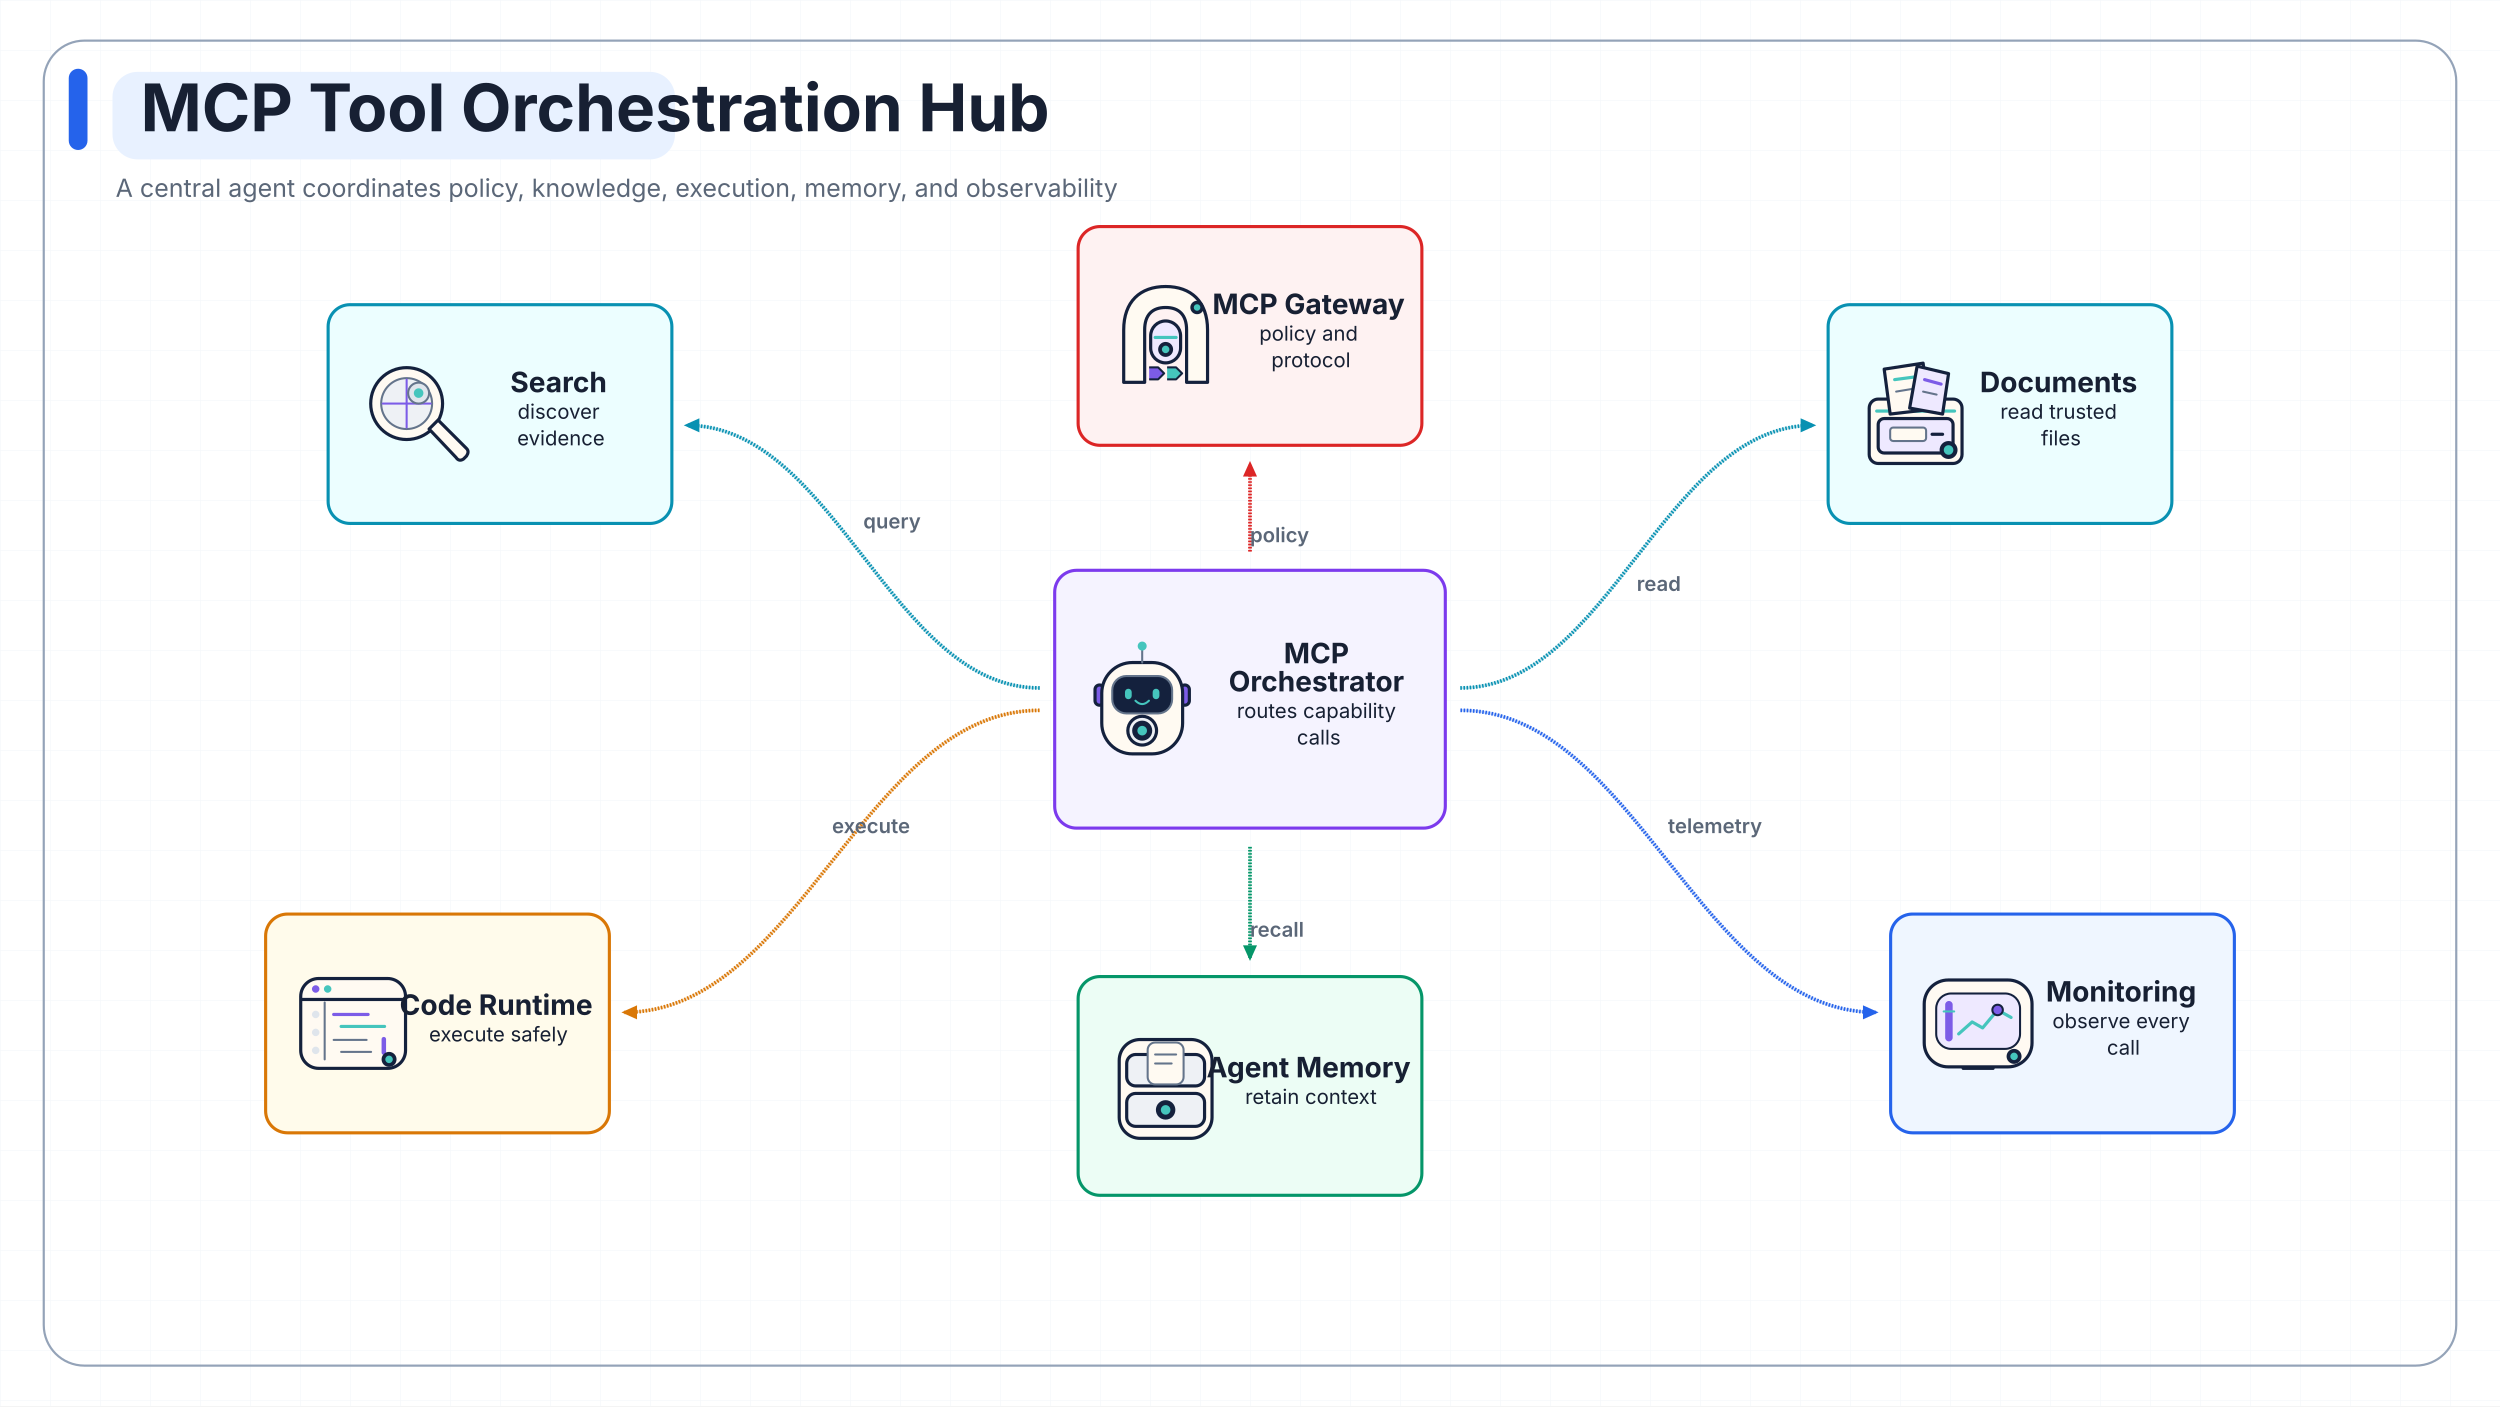
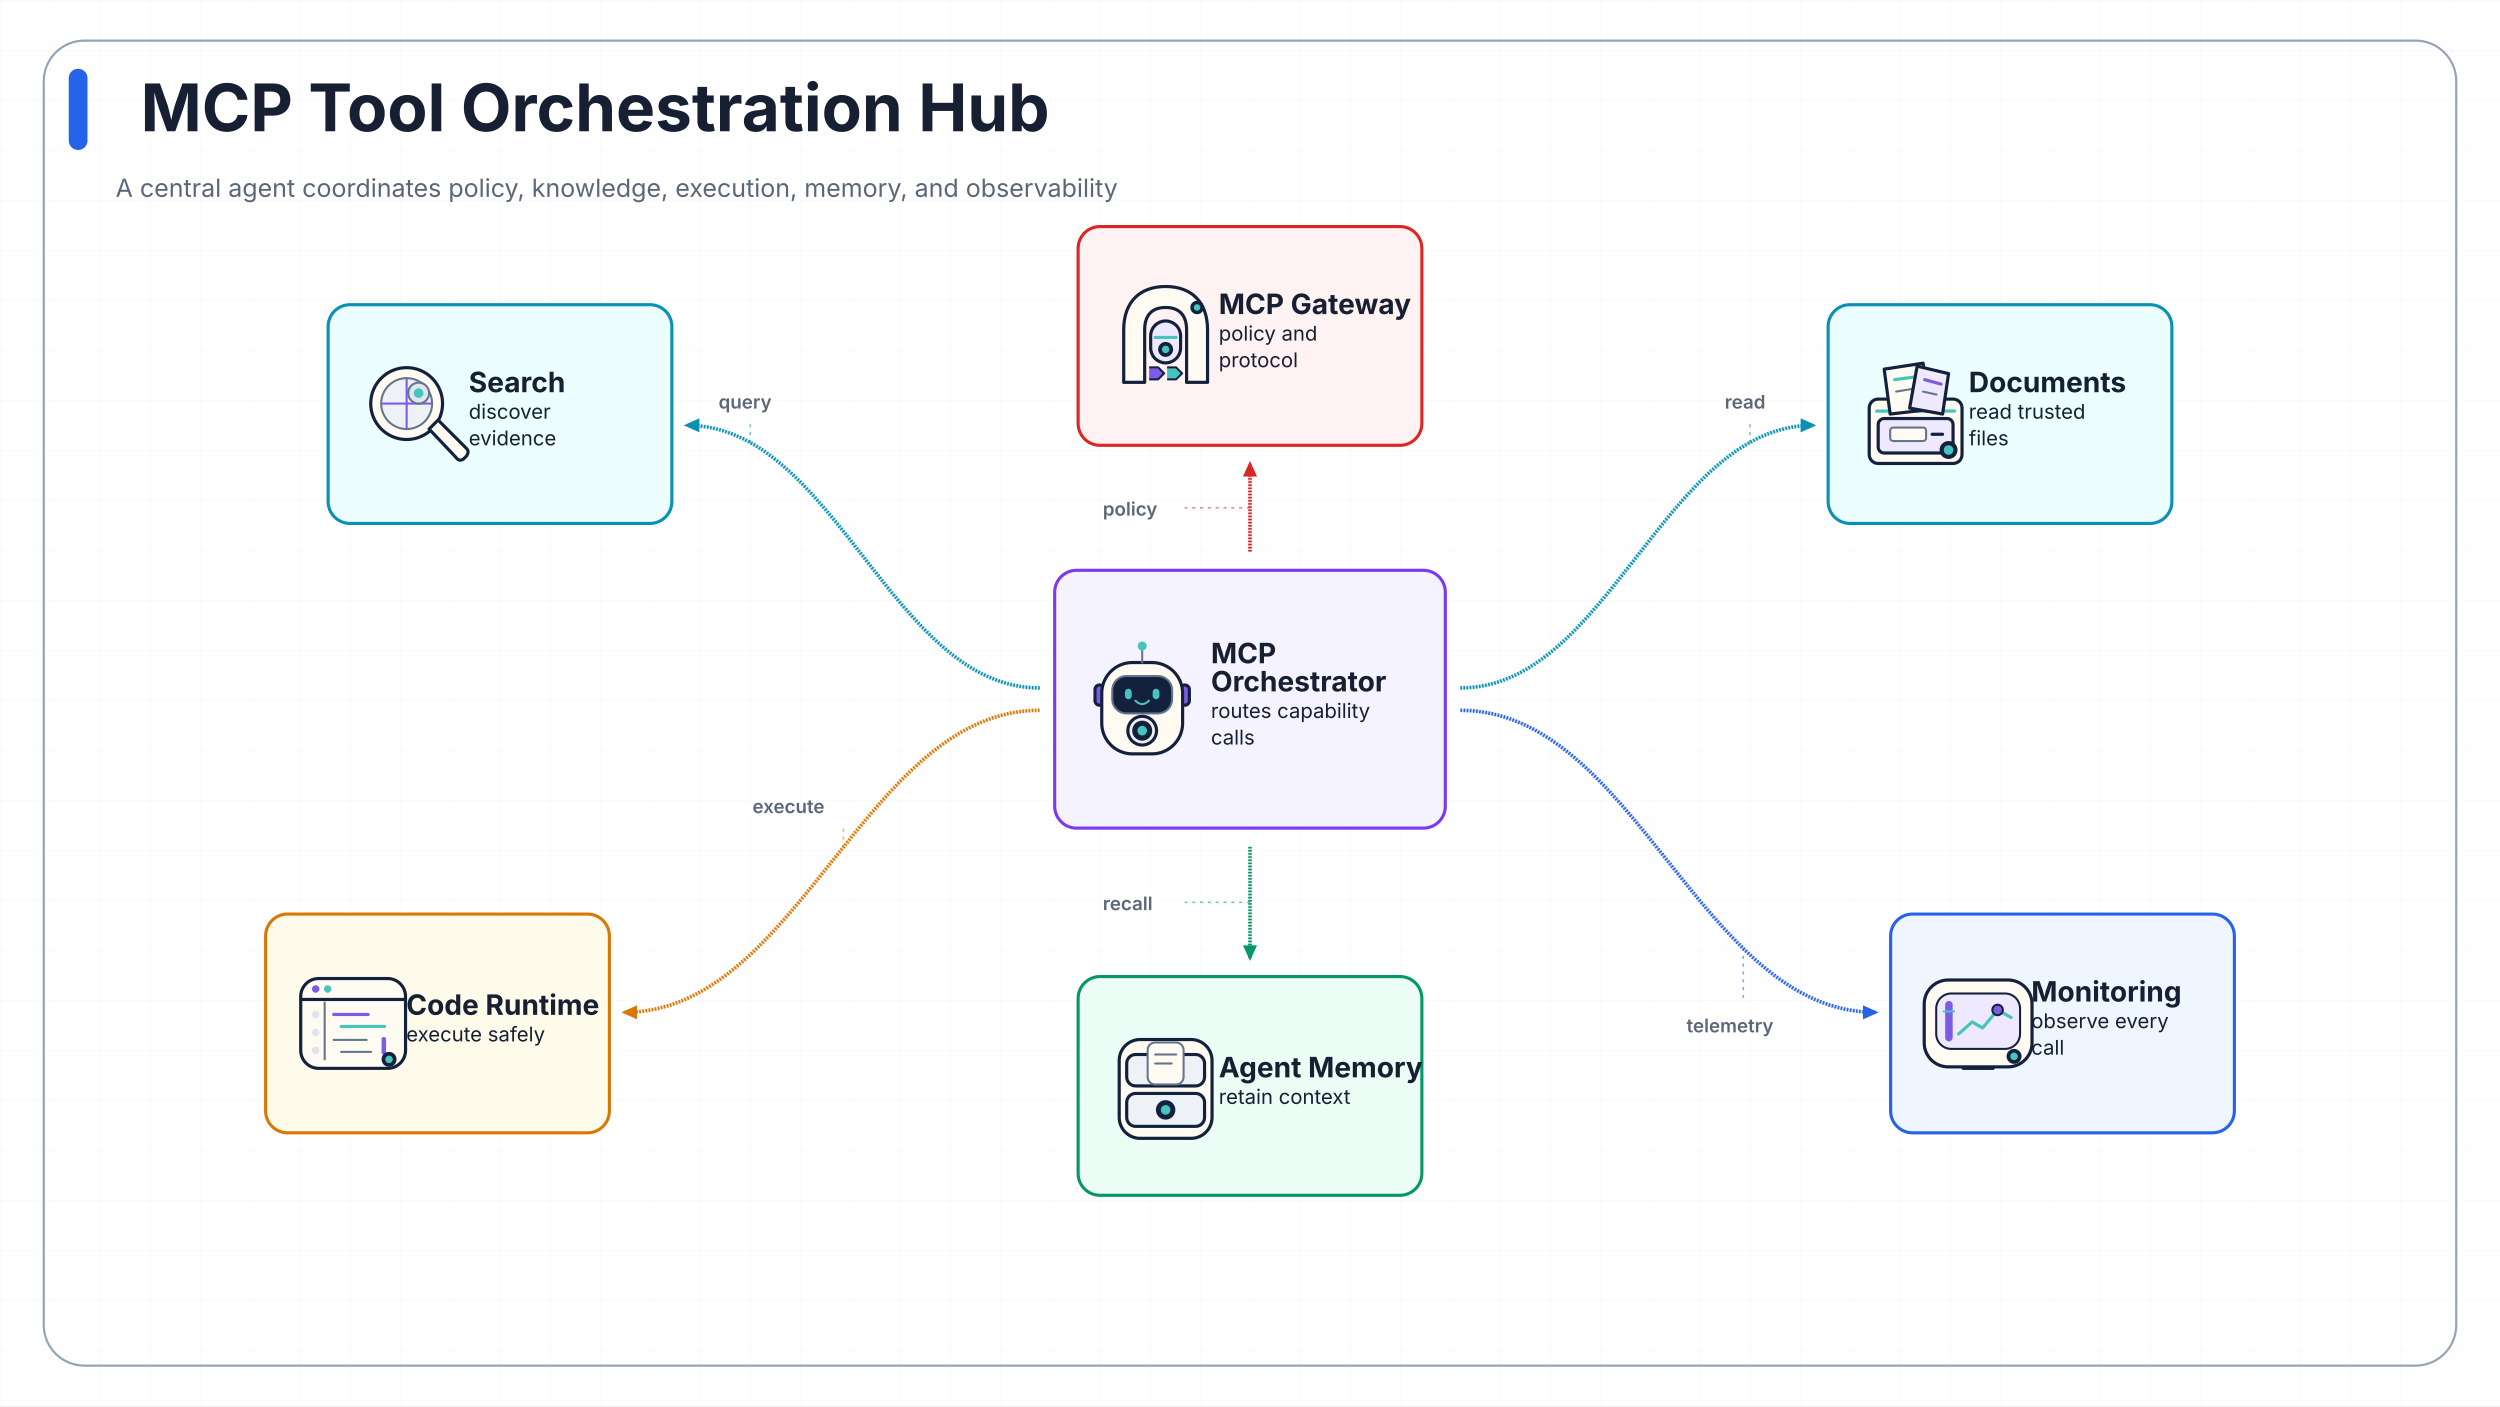
- <svg xmlns="http://www.w3.org/2000/svg" width="1600" height="900" viewBox="0 0 1600 900" role="img" aria-labelledby="diagram-title diagram-desc" data-motion-profile="showcase-v1" data-motion-sequence="staged" data-motion-edge="packet-flow" data-motion-node="icon-performance" data-motion-group="none" data-motion-title="highlight-sweep" data-motion-reduced="static" data-icon-system="diagram-core-v1">
+ <svg xmlns="http://www.w3.org/2000/svg" width="1600" height="900" viewBox="0 0 1600 900" role="img" aria-labelledby="diagram-title diagram-desc" lang="en" xml:lang="en" data-locale="en" data-motion-profile="showcase-v1" data-motion-sequence="staged" data-motion-edge="packet-flow" data-motion-node="icon-performance" data-motion-group="none" data-motion-title="highlight-sweep" data-motion-reduced="static" data-icon-system="diagram-core-v1">
  <style>
  .title { font: 700 42px ui-sans-serif, system-ui, -apple-system, BlinkMacSystemFont, "Segoe UI", sans-serif; letter-spacing: 0; }
  .subtitle { font: 400 16px ui-sans-serif, system-ui, -apple-system, BlinkMacSystemFont, "Segoe UI", sans-serif; }
  .node-title { font: 700 18px ui-sans-serif, system-ui, -apple-system, BlinkMacSystemFont, "Segoe UI", sans-serif; }
  .node-caption { font: 400 13px ui-sans-serif, system-ui, -apple-system, BlinkMacSystemFont, "Segoe UI", sans-serif; opacity: 0.84; }
  .group-label { font: 700 14px ui-sans-serif, system-ui, -apple-system, BlinkMacSystemFont, "Segoe UI", sans-serif; text-transform: uppercase; letter-spacing: 0.08em; }
-   .edge-label { font: 600 13px ui-sans-serif, system-ui, -apple-system, BlinkMacSystemFont, "Segoe UI", sans-serif; }
+   .edge-label { font: 600 12px ui-sans-serif, system-ui, -apple-system, BlinkMacSystemFont, "Segoe UI", sans-serif; paint-order: stroke; stroke: #ffffff; stroke-width: 4px; stroke-linejoin: round; }
  .step-label { font: 700 12px ui-sans-serif, system-ui, -apple-system, BlinkMacSystemFont, "Segoe UI", sans-serif; }
  .edge-flow { stroke-linecap: round; }
  .edge-draw, .edge-base { stroke-linecap: butt; stroke-linejoin: round; }
  .edge-particle { filter: url(#particle-glow); }
  .edge-arrow-particle { filter: url(#particle-glow); }
  .semantic-icon { vector-effect: non-scaling-stroke; }
  .semantic-icon-breathe { transform-box: fill-box; transform-origin: center; animation: semanticIconBreathe 2.8s ease-in-out infinite; }
  .icon-breathe-halo { pointer-events: none; filter: url(#particle-glow); }
  .node-glow, .node-burst { pointer-events: none; }
  #title-accent { transform-origin: 50px 70px; animation: titlePulse 4.8s ease-in-out infinite; }
  #title-highlight { transform-origin: 252px 74px; animation: titleSlide 5.6s ease-in-out infinite; }
  @keyframes titlePulse { 0%, 100% { opacity: 0.76; } 50% { opacity: 1; } }
  @keyframes titleSlide { 0%, 100% { transform: translateX(0); opacity: 0.9; } 50% { transform: translateX(8px); opacity: 1; } }
  @keyframes semanticIconBreathe { 0%, 100% { transform: scale(0.96); opacity: 0.72; } 50% { transform: scale(1.08); opacity: 1; } }
  @media (prefers-reduced-motion: reduce) {
    #title-accent, #title-highlight, .semantic-icon-breathe { animation: none; }
  }
</style>
  <rect width="100%" height="100%" fill="#ffffff" />
  <defs>
    <filter id="soft-glow" x="-40%" y="-40%" width="180%" height="180%">
      <feGaussianBlur stdDeviation="5" result="blur" />
      <feMerge>
        <feMergeNode in="blur" />
        <feMergeNode in="SourceGraphic" />
      </feMerge>
    </filter>
    <filter id="particle-glow" x="-80%" y="-80%" width="260%" height="260%">
      <feGaussianBlur stdDeviation="2.6" result="blur" />
      <feMerge>
        <feMergeNode in="blur" />
        <feMergeNode in="SourceGraphic" />
      </feMerge>
    </filter>
    <pattern id="grid" width="32" height="32" patternUnits="userSpaceOnUse">
      <path d="M 32 0 L 0 0 0 32" fill="none" stroke="#edf2f7" stroke-width="1" />
    </pattern>
  </defs>
  <rect width="100%" height="100%" fill="url(#grid)" opacity="0.52" />
  <rect x="28" y="26" width="1544" height="848" rx="26" fill="none" stroke="#94a3b8" stroke-width="1.4" opacity="1.00" />
  <rect id="title-accent" x="44" y="44" width="12" height="52" rx="6" fill="#2563eb" style="animation:none" />
-   <rect id="title-highlight" x="72" y="46" width="360" height="56" rx="16" fill="#e8f1ff" style="animation:none" />
+   <rect id="title-highlight" x="72" y="46" width="360" height="56" rx="16" fill="#e8f1ff" opacity="0" style="animation:none" />
  <text id="main-title" x="90" y="84" class="title" fill="#172033" opacity="1">
  MCP Tool Orchestration Hub
</text>
  <text x="74" y="126" class="subtitle" fill="#5b6778" opacity="1">
  A central agent coordinates policy, knowledge, execution, memory, and observability
</text>
  <defs>
    <marker id="arrow-1" markerWidth="12" markerHeight="12" viewBox="0 0 12 12" refX="9" refY="6" orient="auto" markerUnits="userSpaceOnUse">
      <path d="M 1 1.5 L 11 6 L 1 10.5 z" fill="#dc2626" />
    </marker>
  </defs>
-   <g class="edge" data-role="risk">
+   <g class="edge" data-role="risk" data-source="agent" data-target="gateway" data-label-placement="placed" data-expected-label="policy" data-direction="forward" data-relation-id="@edge:0">
    <path class="edge-base" d="M 800.0 353.0 C 800.0 313.0, 800.0 337.0, 800.0 297.0" fill="none" stroke="#dc2626" stroke-width="1.7" opacity="0.24" />
    <path class="edge-draw" d="M 800.0 353.0 C 800.0 313.0, 800.0 337.0, 800.0 297.0" fill="none" stroke="#dc2626" stroke-width="2.4" pathLength="1" stroke-dasharray="1" stroke-dashoffset="0" marker-end="url(#arrow-1)" />
-     <text x="800.0" y="347.0" class="edge-label" fill="#5b6778" opacity="1">
+     <path class="edge-label-leader" d="M 800.0 325.0 L 758.2 325.0" fill="none" stroke="#dc2626" stroke-width="1" stroke-dasharray="2 3" opacity="0.55" pointer-events="none" />
+     <text x="705.8" y="330.0" class="edge-label" fill="#5b6778" opacity="1">
    policy
  </text>
  </g>
  <defs>
    <marker id="arrow-2" markerWidth="12" markerHeight="12" viewBox="0 0 12 12" refX="9" refY="6" orient="auto" markerUnits="userSpaceOnUse">
      <path d="M 1 1.5 L 11 6 L 1 10.5 z" fill="#0891b2" />
    </marker>
  </defs>
-   <g class="edge" data-role="source">
+   <g class="edge" data-role="source" data-source="agent" data-target="search" data-label-placement="placed" data-expected-label="query" data-direction="forward" data-relation-id="@edge:1">
    <path class="edge-base" d="M 665.4 440.3 C 570.6 440.3, 534.4 272.2, 439.6 272.2" fill="none" stroke="#0891b2" stroke-width="1.7" opacity="0.24" />
    <path class="edge-draw" d="M 665.4 440.3 C 570.6 440.3, 534.4 272.2, 439.6 272.2" fill="none" stroke="#0891b2" stroke-width="2.4" pathLength="1" stroke-dasharray="1" stroke-dashoffset="0" marker-end="url(#arrow-2)" />
-     <text x="552.5" y="338.2" class="edge-label" fill="#5b6778" opacity="1">
+     <path class="edge-label-leader" d="M 480.1 283.5 L 480.1 271.5" fill="none" stroke="#0891b2" stroke-width="1" stroke-dasharray="2 3" opacity="0.55" pointer-events="none" />
+     <text x="459.9" y="261.5" class="edge-label" fill="#5b6778" opacity="1">
    query
  </text>
  </g>
  <defs>
    <marker id="arrow-3" markerWidth="12" markerHeight="12" viewBox="0 0 12 12" refX="9" refY="6" orient="auto" markerUnits="userSpaceOnUse">
      <path d="M 1 1.5 L 11 6 L 1 10.5 z" fill="#0891b2" />
    </marker>
  </defs>
-   <g class="edge" data-role="source">
+   <g class="edge" data-role="source" data-source="agent" data-target="documents" data-label-placement="placed" data-expected-label="read" data-direction="forward" data-relation-id="@edge:2">
    <path class="edge-base" d="M 934.6 440.3 C 1029.4 440.3, 1065.6 272.2, 1160.4 272.2" fill="none" stroke="#0891b2" stroke-width="1.7" opacity="0.24" />
    <path class="edge-draw" d="M 934.6 440.3 C 1029.4 440.3, 1065.6 272.2, 1160.4 272.2" fill="none" stroke="#0891b2" stroke-width="2.4" pathLength="1" stroke-dasharray="1" stroke-dashoffset="0" marker-end="url(#arrow-3)" />
-     <text x="1047.5" y="378.2" class="edge-label" fill="#5b6778" opacity="1">
+     <path class="edge-label-leader" d="M 1119.9 283.5 L 1119.9 271.5" fill="none" stroke="#0891b2" stroke-width="1" stroke-dasharray="2 3" opacity="0.55" pointer-events="none" />
+     <text x="1103.8" y="261.5" class="edge-label" fill="#5b6778" opacity="1">
    read
  </text>
  </g>
  <defs>
    <marker id="arrow-4" markerWidth="12" markerHeight="12" viewBox="0 0 12 12" refX="9" refY="6" orient="auto" markerUnits="userSpaceOnUse">
      <path d="M 1 1.5 L 11 6 L 1 10.5 z" fill="#d97706" />
    </marker>
  </defs>
-   <g class="edge" data-role="tool">
+   <g class="edge" data-role="tool" data-source="agent" data-target="code" data-label-placement="placed" data-expected-label="execute" data-direction="forward" data-relation-id="@edge:3">
    <path class="edge-base" d="M 665.3 454.6 C 553.7 454.6, 511.3 647.9, 399.7 647.9" fill="none" stroke="#d97706" stroke-width="1.7" opacity="0.24" />
    <path class="edge-draw" d="M 665.3 454.6 C 553.7 454.6, 511.3 647.9, 399.7 647.9" fill="none" stroke="#d97706" stroke-width="2.4" pathLength="1" stroke-dasharray="1" stroke-dashoffset="0" marker-end="url(#arrow-4)" />
-     <text x="532.5" y="533.2" class="edge-label" fill="#5b6778" opacity="1">
+     <path class="edge-label-leader" d="M 539.8 542.4 L 539.8 530.4" fill="none" stroke="#d97706" stroke-width="1" stroke-dasharray="2 3" opacity="0.55" pointer-events="none" />
+     <text x="481.6" y="520.4" class="edge-label" fill="#5b6778" opacity="1">
    execute
  </text>
  </g>
  <defs>
    <marker id="arrow-5" markerWidth="12" markerHeight="12" viewBox="0 0 12 12" refX="9" refY="6" orient="auto" markerUnits="userSpaceOnUse">
      <path d="M 1 1.5 L 11 6 L 1 10.5 z" fill="#059669" />
    </marker>
  </defs>
-   <g class="edge" data-role="memory">
+   <g class="edge" data-role="memory" data-source="agent" data-target="memory" data-label-placement="placed" data-expected-label="recall" data-direction="forward" data-relation-id="@edge:4">
    <path class="edge-base" d="M 800.0 542.0 C 800.0 582.0, 800.0 573.0, 800.0 613.0" fill="none" stroke="#059669" stroke-width="1.7" opacity="0.24" />
    <path class="edge-draw" d="M 800.0 542.0 C 800.0 582.0, 800.0 573.0, 800.0 613.0" fill="none" stroke="#059669" stroke-width="2.4" pathLength="1" stroke-dasharray="1" stroke-dashoffset="0" marker-end="url(#arrow-5)" />
-     <text x="800.0" y="599.5" class="edge-label" fill="#5b6778" opacity="1">
+     <path class="edge-label-leader" d="M 800.0 577.5 L 758.2 577.5" fill="none" stroke="#059669" stroke-width="1" stroke-dasharray="2 3" opacity="0.55" pointer-events="none" />
+     <text x="705.8" y="582.5" class="edge-label" fill="#5b6778" opacity="1">
    recall
  </text>
  </g>
  <defs>
    <marker id="arrow-6" markerWidth="12" markerHeight="12" viewBox="0 0 12 12" refX="9" refY="6" orient="auto" markerUnits="userSpaceOnUse">
      <path d="M 1 1.5 L 11 6 L 1 10.5 z" fill="#2563eb" />
    </marker>
  </defs>
-   <g class="edge" data-role="process">
+   <g class="edge" data-role="process" data-source="agent" data-target="monitoring" data-label-placement="placed" data-expected-label="telemetry" data-direction="forward" data-relation-id="@edge:5">
    <path class="edge-base" d="M 934.7 454.6 C 1046.3 454.6, 1088.7 647.9, 1200.3 647.9" fill="none" stroke="#2563eb" stroke-width="1.7" opacity="0.24" />
    <path class="edge-draw" d="M 934.7 454.6 C 1046.3 454.6, 1088.7 647.9, 1200.3 647.9" fill="none" stroke="#2563eb" stroke-width="2.4" pathLength="1" stroke-dasharray="1" stroke-dashoffset="0" marker-end="url(#arrow-6)" />
-     <text x="1067.5" y="533.2" class="edge-label" fill="#5b6778" opacity="1">
+     <path class="edge-label-leader" d="M 1115.7 606.7 L 1115.7 640.7" fill="none" stroke="#2563eb" stroke-width="1" stroke-dasharray="2 3" opacity="0.55" pointer-events="none" />
+     <text x="1079.4" y="660.7" class="edge-label" fill="#5b6778" opacity="1">
    telemetry
  </text>
  </g>
  <g id="node-agent" class="node motion-node" data-role="agent" opacity="1">
    <rect class="node-surface" x="675.0" y="365.0" width="250.0" height="165.0" rx="14.0" fill="#f5f3ff" stroke="#7c3aed" stroke-width="2.0" />
    <g class="semantic-icon-wrap semantic-icon-diagram-core-wrap" data-icon="agent" data-node-id="agent" data-icon-presentation="showcase">
      <g transform="translate(685 401.5) scale(0.9583333)" data-icon="agent" data-icon-source="diagram-core-v1" data-asset-revision="2" aria-hidden="true" style="--icon-accent:#94a3b8;--icon-accent-secondary:#2563eb;--icon-detail:#5b6778;--icon-status-active:#38bdf8;--icon-status-error:#e65b65;--icon-status-idle:#94a3b8;--icon-status-success:#35b66f;--icon-status-warning:#f3a53a;--icon-stroke:#172033;--icon-surface-main:#f8fafc;--icon-surface-recessed:#edf2f7;--icon-surface-secondary:#ffffff" id="node_u2x2eagent__agent__root">
        <g data-part="body" id="node_u2x2eagent__agent__body">
          <g data-part="shell" id="node_u2x2eagent__agent__shell">
            <rect data-detail="ear-left" x="16.5" y="38.5" width="6" height="13.5" rx="3" fill="var(--icon-accent, #7c5ce7)" stroke="var(--icon-stroke, #14213d)" stroke-width="2.125" data-stroke-role="outer" />
            <rect data-detail="ear-right" x="73.5" y="38.5" width="6" height="13.5" rx="3" fill="var(--icon-accent, #7c5ce7)" stroke="var(--icon-stroke, #14213d)" stroke-width="2.125" data-stroke-role="outer" />
            <rect x="21" y="23.5" width="54" height="61" rx="20.5" fill="var(--icon-surface-main, #fffaf2)" stroke="var(--icon-stroke, #14213d)" stroke-width="2.125" data-stroke-role="outer" />
          </g>
          <g data-part="face-screen" id="node_u2x2eagent__agent__face-screen">
            <rect x="28" y="32.5" width="40" height="25" rx="9.5" fill="var(--icon-surface-contrast, #14213d)" stroke="var(--icon-detail, #64748b)" stroke-width="1.375" data-stroke-role="inner" />
          </g>
          <g data-part="eye-left" id="node_u2x2eagent__agent__eye-left">
            <rect x="36.5" y="41" width="4.5" height="7" rx="2.25" fill="var(--icon-accent-secondary, #45c5bd)" />
          </g>
          <g data-part="eye-right" id="node_u2x2eagent__agent__eye-right">
            <rect x="55" y="41" width="4.5" height="7" rx="2.25" fill="var(--icon-accent-secondary, #45c5bd)" />
          </g>
          <g data-part="mouth" id="node_u2x2eagent__agent__mouth">
            <path d="M 43.5 49 Q 48 53.5 52.5 49" fill="none" stroke="var(--icon-accent-secondary, #45c5bd)" stroke-width="1.375" stroke-linecap="round" data-stroke-role="inner" />
          </g>
          <g data-part="antenna" id="node_u2x2eagent__agent__antenna">
            <line x1="48" y1="23.5" x2="48" y2="15.5" stroke="var(--icon-detail, #64748b)" stroke-width="1.375" stroke-linecap="round" data-stroke-role="inner" />
            <circle cx="48" cy="12.5" r="3" fill="var(--icon-accent-secondary, #45c5bd)" />
          </g>
          <g data-part="core" id="node_u2x2eagent__agent__core">
            <circle cx="48" cy="69" r="9.6" fill="var(--icon-surface-secondary, #eef1f5)" stroke="var(--icon-stroke, #14213d)" stroke-width="2.125" data-stroke-role="outer" />
            <circle cx="48" cy="69" r="6.7" fill="var(--icon-surface-contrast, #14213d)" />
          </g>
          <g data-part="indicator" id="node_u2x2eagent__agent__indicator">
            <circle cx="48" cy="69" r="3.2" fill="var(--icon-accent-secondary, #45c5bd)" />
          </g>
        </g>
      </g>
    </g>
-     <text x="844.0" y="424.5" class="node-text-block" text-anchor="middle" fill="#172033">
-       <tspan x="844.0" dy="0" class="node-title">MCP</tspan>
-       <tspan x="844.0" dy="18" class="node-title">Orchestrator</tspan>
-       <tspan x="844.0" dy="17" class="node-caption">routes capability</tspan>
-       <tspan x="844.0" dy="17" class="node-caption">calls</tspan>
+     <text x="775.0" y="424.5" class="node-text-block" text-anchor="start" fill="#172033">
+       <tspan x="775.0" dy="0" class="node-title">MCP</tspan>
+       <tspan x="775.0" dy="18" class="node-title">Orchestrator</tspan>
+       <tspan x="775.0" dy="17" class="node-caption">routes capability</tspan>
+       <tspan x="775.0" dy="17" class="node-caption">calls</tspan>
    </text>
  </g>
  <g id="node-gateway" class="node motion-node" data-role="risk" opacity="1">
    <rect class="node-surface" x="690.0" y="145.0" width="220.0" height="140.0" rx="14.0" fill="#fef2f2" stroke="#dc2626" stroke-width="2.0" />
    <g class="semantic-icon-wrap semantic-icon-diagram-core-wrap" data-icon="gateway" data-node-id="gateway" data-icon-presentation="showcase">
      <g transform="translate(700 169) scale(0.9583333)" data-icon="gateway" data-icon-source="diagram-core-v1" data-asset-revision="1" aria-hidden="true" style="--icon-accent:#94a3b8;--icon-accent-secondary:#2563eb;--icon-detail:#5b6778;--icon-status-active:#38bdf8;--icon-status-error:#e65b65;--icon-status-idle:#94a3b8;--icon-status-success:#35b66f;--icon-status-warning:#f3a53a;--icon-stroke:#172033;--icon-surface-main:#f8fafc;--icon-surface-recessed:#edf2f7;--icon-surface-secondary:#ffffff" id="node_u2x2egateway__gateway__root">
        <g data-part="body" id="node_u2x2egateway__gateway__body">
          <g data-part="gate" id="node_u2x2egateway__gateway__gate">
            <path d="M 20 79 V 44 C 20 25 31 15 48 15 C 65 15 76 25 76 44 V 79 H 62 V 44 C 62 34 57 29 48 29 C 39 29 34 34 34 44 V 79 Z" fill="var(--icon-surface-main, #fffaf2)" stroke="var(--icon-stroke, #14213d)" stroke-width="2.125" stroke-linejoin="round" data-stroke-role="outer" />
          </g>
          <g data-part="scanner" id="node_u2x2egateway__gateway__scanner">
            <rect x="38" y="38" width="20" height="28" rx="10" fill="var(--icon-surface-secondary, #eee9ff)" stroke="var(--icon-stroke, #14213d)" stroke-width="2.125" data-stroke-role="outer" />
            <line x1="41" y1="49" x2="55" y2="49" stroke="var(--icon-accent-secondary, #45c5bd)" stroke-width="2.125" stroke-linecap="round" data-stroke-role="inner" />
          </g>
          <g data-part="core" id="node_u2x2egateway__gateway__core">
            <circle cx="48" cy="57" r="5" fill="var(--icon-surface-contrast, #14213d)" />
            <circle cx="48" cy="57" r="2.5" fill="var(--icon-accent-secondary, #45c5bd)" />
          </g>
          <g data-part="input" id="node_u2x2egateway__gateway__input">
            <path d="M 37 69 H 43 L 47 73 L 43 77 H 37" fill="var(--icon-accent, #7c5ce7)" stroke="var(--icon-stroke, #14213d)" stroke-width="1.375" stroke-linejoin="round" data-stroke-role="inner" />
          </g>
          <g data-part="output" id="node_u2x2egateway__gateway__output">
            <path d="M 49 69 H 55 L 59 73 L 55 77 H 49" fill="var(--icon-accent-secondary, #45c5bd)" stroke="var(--icon-stroke, #14213d)" stroke-width="1.375" stroke-linejoin="round" data-stroke-role="inner" />
          </g>
          <g data-part="indicator" id="node_u2x2egateway__gateway__indicator">
            <circle cx="69" cy="29" r="4.5" fill="var(--icon-surface-contrast, #14213d)" />
            <circle cx="69" cy="29" r="2.2" fill="var(--icon-accent-secondary, #45c5bd)" />
          </g>
        </g>
      </g>
    </g>
-     <text x="839.0" y="201.0" class="node-text-block" text-anchor="middle" fill="#172033">
-       <tspan x="839.0" dy="0" class="node-title" textLength="110.0" lengthAdjust="spacingAndGlyphs">MCP Gateway</tspan>
-       <tspan x="839.0" dy="17" class="node-caption">policy and</tspan>
-       <tspan x="839.0" dy="17" class="node-caption">protocol</tspan>
+     <text x="780.0" y="201.0" class="node-text-block" text-anchor="start" fill="#172033">
+       <tspan x="780.0" dy="0" class="node-title" textLength="110.0" lengthAdjust="spacingAndGlyphs">MCP Gateway</tspan>
+       <tspan x="780.0" dy="17" class="node-caption">policy and</tspan>
+       <tspan x="780.0" dy="17" class="node-caption">protocol</tspan>
    </text>
  </g>
  <g id="node-search" class="node motion-node" data-role="source" opacity="1">
    <rect class="node-surface" x="210.0" y="195.0" width="220.0" height="140.0" rx="14.0" fill="#ecfeff" stroke="#0891b2" stroke-width="2.0" />
    <g class="semantic-icon-wrap semantic-icon-diagram-core-wrap" data-icon="search" data-node-id="search" data-icon-presentation="showcase">
      <g transform="translate(220 219) scale(0.9583333)" data-icon="search" data-icon-source="diagram-core-v1" data-asset-revision="1" aria-hidden="true" style="--icon-accent:#94a3b8;--icon-accent-secondary:#2563eb;--icon-detail:#5b6778;--icon-status-active:#38bdf8;--icon-status-error:#e65b65;--icon-status-idle:#94a3b8;--icon-status-success:#35b66f;--icon-status-warning:#f3a53a;--icon-stroke:#172033;--icon-surface-main:#f8fafc;--icon-surface-recessed:#edf2f7;--icon-surface-secondary:#ffffff" id="node_u2x2esearch__search__root">
        <g data-part="body" id="node_u2x2esearch__search__body">
          <g data-part="lens" id="node_u2x2esearch__search__lens">
            <circle cx="42" cy="41" r="24" fill="var(--icon-surface-main, #fffaf2)" stroke="var(--icon-stroke, #14213d)" stroke-width="2.125" data-stroke-role="outer" />
            <circle cx="42" cy="41" r="17" fill="var(--icon-surface-secondary, #eef1f5)" stroke="var(--icon-detail, #64748b)" stroke-width="1.375" data-stroke-role="inner" />
          </g>
          <g data-part="handle" id="node_u2x2esearch__search__handle">
            <path d="M 57 58 L 63 52 L 82 71 Q 84 73 82 76 L 80 78 Q 77 80 75 77 Z" fill="var(--icon-surface-main, #fffaf2)" stroke="var(--icon-stroke, #14213d)" stroke-width="2.125" stroke-linejoin="round" data-stroke-role="outer" />
          </g>
          <g data-part="scan" id="node_u2x2esearch__search__scan">
            <line x1="26" y1="41" x2="58" y2="41" stroke="var(--icon-accent, #7c5ce7)" stroke-width="1.375" stroke-linecap="round" data-stroke-role="inner" />
            <line x1="42" y1="25" x2="42" y2="57" stroke="var(--icon-accent, #7c5ce7)" stroke-width="1.375" stroke-linecap="round" data-stroke-role="inner" />
          </g>
          <g data-part="target" id="node_u2x2esearch__search__target">
            <circle cx="50" cy="34" r="7" fill="var(--icon-surface-recessed, #dfe5ec)" stroke="var(--icon-detail, #64748b)" stroke-width="1.375" data-stroke-role="inner" />
          </g>
          <g data-part="indicator" id="node_u2x2esearch__search__indicator">
            <circle cx="50" cy="34" r="3.2" fill="var(--icon-accent-secondary, #45c5bd)" />
          </g>
        </g>
      </g>
    </g>
-     <text x="359.0" y="251.0" class="node-text-block" text-anchor="middle" fill="#172033">
-       <tspan x="359.0" dy="0" class="node-title">Search</tspan>
-       <tspan x="359.0" dy="17" class="node-caption">discover</tspan>
-       <tspan x="359.0" dy="17" class="node-caption">evidence</tspan>
+     <text x="300.0" y="251.0" class="node-text-block" text-anchor="start" fill="#172033">
+       <tspan x="300.0" dy="0" class="node-title">Search</tspan>
+       <tspan x="300.0" dy="17" class="node-caption">discover</tspan>
+       <tspan x="300.0" dy="17" class="node-caption">evidence</tspan>
    </text>
  </g>
  <g id="node-documents" class="node motion-node" data-role="source" opacity="1">
    <rect class="node-surface" x="1170.0" y="195.0" width="220.0" height="140.0" rx="14.0" fill="#ecfeff" stroke="#0891b2" stroke-width="2.0" />
    <g class="semantic-icon-wrap semantic-icon-diagram-core-wrap" data-icon="document-store" data-node-id="documents" data-icon-presentation="showcase">
      <g transform="translate(1180 219) scale(0.9583333)" data-icon="document-store" data-icon-source="diagram-core-v1" data-asset-revision="1" aria-hidden="true" style="--icon-accent:#94a3b8;--icon-accent-secondary:#2563eb;--icon-detail:#5b6778;--icon-status-active:#38bdf8;--icon-status-error:#e65b65;--icon-status-idle:#94a3b8;--icon-status-success:#35b66f;--icon-status-warning:#f3a53a;--icon-stroke:#172033;--icon-surface-main:#f8fafc;--icon-surface-recessed:#edf2f7;--icon-surface-secondary:#ffffff" id="node_u2x2edocuments__document-store__root">
        <g data-part="body" id="node_u2x2edocuments__document-store__body">
          <g data-part="shell" id="node_u2x2edocuments__document-store__shell">
            <rect x="17" y="38" width="62" height="43" rx="6" fill="var(--icon-surface-main, #fffaf2)" stroke="var(--icon-stroke, #14213d)" stroke-width="2.125" data-stroke-role="outer" />
            <line x1="22" y1="46" x2="74" y2="46" stroke="var(--icon-accent-secondary, #45c5bd)" stroke-width="2.125" stroke-linecap="round" data-stroke-role="inner" />
          </g>
          <g data-part="drawer" id="node_u2x2edocuments__document-store__drawer">
            <rect x="23" y="51" width="50" height="23" rx="4" fill="var(--icon-surface-secondary, #eee9ff)" stroke="var(--icon-stroke, #14213d)" stroke-width="2.125" data-stroke-role="outer" />
            <rect x="31" y="57" width="24" height="9" rx="2" fill="var(--icon-surface-main, #fffaf2)" stroke="var(--icon-detail, #64748b)" stroke-width="1.375" data-stroke-role="inner" />
            <line x1="59" y1="61.5" x2="66" y2="61.5" stroke="var(--icon-stroke, #14213d)" stroke-width="2.125" stroke-linecap="round" data-stroke-role="inner" />
          </g>
          <g data-part="document-card-front" id="node_u2x2edocuments__document-store__document-card-front">
            <path d="M 27 18 L 53 14 L 57 45 L 31 48 Z" fill="var(--icon-surface-main, #fffaf2)" stroke="var(--icon-stroke, #14213d)" stroke-width="2.125" stroke-linejoin="round" data-stroke-role="outer" />
            <line x1="34" y1="25" x2="49" y2="23" stroke="var(--icon-accent-secondary, #45c5bd)" stroke-width="2.125" stroke-linecap="round" data-stroke-role="inner" />
            <line x1="35" y1="33" x2="47" y2="31" stroke="var(--icon-detail, #64748b)" stroke-width="1.375" stroke-linecap="round" data-stroke-role="inner" />
          </g>
          <g data-part="document-card-back" id="node_u2x2edocuments__document-store__document-card-back">
            <path d="M 49 16 L 70 21 L 66 48 L 44 44 Z" fill="var(--icon-surface-secondary, #eee9ff)" stroke="var(--icon-stroke, #14213d)" stroke-width="2.125" stroke-linejoin="round" data-stroke-role="outer" />
            <line x1="54" y1="25" x2="65" y2="28" stroke="var(--icon-accent, #7c5ce7)" stroke-width="2.125" stroke-linecap="round" data-stroke-role="inner" />
            <line x1="53" y1="33" x2="62" y2="35" stroke="var(--icon-detail, #64748b)" stroke-width="1.375" stroke-linecap="round" data-stroke-role="inner" />
          </g>
          <g data-part="indicator" id="node_u2x2edocuments__document-store__indicator">
            <circle cx="70" cy="72" r="6" fill="var(--icon-surface-contrast, #14213d)" />
            <circle cx="70" cy="72" r="3.2" fill="var(--icon-accent-secondary, #45c5bd)" />
          </g>
        </g>
      </g>
    </g>
-     <text x="1319.0" y="251.0" class="node-text-block" text-anchor="middle" fill="#172033">
-       <tspan x="1319.0" dy="0" class="node-title">Documents</tspan>
-       <tspan x="1319.0" dy="17" class="node-caption">read trusted</tspan>
-       <tspan x="1319.0" dy="17" class="node-caption">files</tspan>
+     <text x="1260.0" y="251.0" class="node-text-block" text-anchor="start" fill="#172033">
+       <tspan x="1260.0" dy="0" class="node-title">Documents</tspan>
+       <tspan x="1260.0" dy="17" class="node-caption">read trusted</tspan>
+       <tspan x="1260.0" dy="17" class="node-caption">files</tspan>
    </text>
  </g>
  <g id="node-code" class="node motion-node" data-role="tool" opacity="1">
    <rect class="node-surface" x="170.0" y="585.0" width="220.0" height="140.0" rx="14.0" fill="#fffbeb" stroke="#d97706" stroke-width="2.0" />
    <g class="semantic-icon-wrap semantic-icon-diagram-core-wrap" data-icon="source-code" data-node-id="code" data-icon-presentation="showcase">
      <g transform="translate(180 609) scale(0.9583333)" data-icon="source-code" data-icon-source="diagram-core-v1" data-asset-revision="1" aria-hidden="true" style="--icon-accent:#94a3b8;--icon-accent-secondary:#2563eb;--icon-detail:#5b6778;--icon-status-active:#38bdf8;--icon-status-error:#e65b65;--icon-status-idle:#94a3b8;--icon-status-success:#35b66f;--icon-status-warning:#f3a53a;--icon-stroke:#172033;--icon-surface-main:#f8fafc;--icon-surface-recessed:#edf2f7;--icon-surface-secondary:#ffffff" id="node_u2x2ecode__source-code__root">
        <g data-part="body" id="node_u2x2ecode__source-code__body">
          <g data-part="shell" id="node_u2x2ecode__source-code__shell">
            <rect x="13" y="18" width="70" height="60" rx="12" fill="var(--icon-surface-main, #fffaf2)" stroke="var(--icon-stroke, #14213d)" stroke-width="2.125" data-stroke-role="outer" />
            <path d="M 14 32 H 82" fill="none" stroke="var(--icon-stroke, #14213d)" stroke-width="2.125" stroke-linecap="round" data-stroke-role="outer" />
            <circle cx="23" cy="25" r="2.5" fill="var(--icon-accent, #7c5ce7)" />
            <circle cx="31" cy="25" r="2.5" fill="var(--icon-accent-secondary, #45c5bd)" />
          </g>
          <g data-part="cursor" id="node_u2x2ecode__source-code__cursor">
            <rect x="67" y="57" width="3" height="12" rx="1.5" fill="var(--icon-accent, #7c5ce7)" />
          </g>
          <g data-part="code-lines" id="node_u2x2ecode__source-code__code-lines">
            <path d="M 35 42 H 58" fill="none" stroke="var(--icon-accent, #7c5ce7)" stroke-width="2.125" stroke-linecap="round" data-stroke-role="outer" />
            <path d="M 40 50 H 69" fill="none" stroke="var(--icon-accent-secondary, #45c5bd)" stroke-width="2.125" stroke-linecap="round" data-stroke-role="outer" />
            <path d="M 35 59 H 57" fill="none" stroke="var(--icon-detail, #64748b)" stroke-width="1.375" stroke-linecap="round" data-stroke-role="inner" />
            <path d="M 40 67 H 60" fill="none" stroke="var(--icon-detail, #64748b)" stroke-width="1.375" stroke-linecap="round" data-stroke-role="inner" />
          </g>
          <g data-part="gutter" id="node_u2x2ecode__source-code__gutter">
            <path d="M 29 34 V 72" fill="none" stroke="var(--icon-detail, #64748b)" stroke-width="1.375" stroke-linecap="round" data-stroke-role="inner" />
            <circle cx="23" cy="42" r="2.5" fill="var(--icon-surface-recessed, #dfe5ec)" />
            <circle cx="23" cy="54" r="2.5" fill="var(--icon-surface-recessed, #dfe5ec)" />
            <circle cx="23" cy="66" r="2.5" fill="var(--icon-surface-recessed, #dfe5ec)" />
          </g>
          <g data-part="indicator" id="node_u2x2ecode__source-code__indicator">
            <circle cx="72" cy="72" r="5" fill="var(--icon-surface-contrast, #14213d)" />
            <circle cx="72" cy="72" r="2.5" fill="var(--icon-accent-secondary, #45c5bd)" />
          </g>
        </g>
      </g>
    </g>
-     <text x="319.0" y="649.5" class="node-text-block" text-anchor="middle" fill="#172033">
-       <tspan x="319.0" dy="0" class="node-title" textLength="110.0" lengthAdjust="spacingAndGlyphs">Code Runtime</tspan>
-       <tspan x="319.0" dy="17" class="node-caption">execute safely</tspan>
+     <text x="260.0" y="649.5" class="node-text-block" text-anchor="start" fill="#172033">
+       <tspan x="260.0" dy="0" class="node-title" textLength="110.0" lengthAdjust="spacingAndGlyphs">Code Runtime</tspan>
+       <tspan x="260.0" dy="17" class="node-caption">execute safely</tspan>
    </text>
  </g>
  <g id="node-memory" class="node motion-node" data-role="memory" opacity="1">
    <rect class="node-surface" x="690.0" y="625.0" width="220.0" height="140.0" rx="14.0" fill="#ecfdf5" stroke="#059669" stroke-width="2.0" />
    <g class="semantic-icon-wrap semantic-icon-diagram-core-wrap" data-icon="memory" data-node-id="memory" data-icon-presentation="showcase">
      <g transform="translate(700 649) scale(0.9583333)" data-icon="memory" data-icon-source="diagram-core-v1" data-asset-revision="1" aria-hidden="true" style="--icon-accent:#94a3b8;--icon-accent-secondary:#2563eb;--icon-detail:#5b6778;--icon-status-active:#38bdf8;--icon-status-error:#e65b65;--icon-status-idle:#94a3b8;--icon-status-success:#35b66f;--icon-status-warning:#f3a53a;--icon-stroke:#172033;--icon-surface-main:#f8fafc;--icon-surface-recessed:#edf2f7;--icon-surface-secondary:#ffffff" id="node_u2x2ememory__memory__root">
        <g data-part="body" id="node_u2x2ememory__memory__body">
          <g data-part="shell" id="node_u2x2ememory__memory__shell">
            <rect x="17" y="17" width="62" height="66" rx="14" fill="var(--icon-surface-main, #fffaf2)" stroke="var(--icon-stroke, #14213d)" stroke-width="2.125" data-stroke-role="outer" />
          </g>
          <g data-part="drawer-top" id="node_u2x2ememory__memory__drawer-top">
            <rect x="22" y="27" width="52" height="21" rx="6" fill="var(--icon-surface-secondary, #eef1f5)" stroke="var(--icon-stroke, #14213d)" stroke-width="2.125" data-stroke-role="outer" />
          </g>
          <g data-part="drawer-bottom" id="node_u2x2ememory__memory__drawer-bottom">
            <rect x="22" y="53" width="52" height="22" rx="6" fill="var(--icon-surface-secondary, #eef1f5)" stroke="var(--icon-stroke, #14213d)" stroke-width="2.125" data-stroke-role="outer" />
          </g>
          <g data-part="card" id="node_u2x2ememory__memory__card">
            <rect x="36" y="19" width="24" height="28" rx="5" fill="var(--icon-surface-main, #fffaf2)" stroke="var(--icon-detail, #64748b)" stroke-width="1.375" data-stroke-role="inner" />
            <line x1="41" y1="27" x2="55" y2="27" stroke="var(--icon-detail, #64748b)" stroke-width="1.375" stroke-linecap="round" data-stroke-role="inner" />
            <line x1="41" y1="33" x2="52" y2="33" stroke="var(--icon-detail, #64748b)" stroke-width="1.375" stroke-linecap="round" data-stroke-role="inner" />
          </g>
          <g data-part="indicator" id="node_u2x2ememory__memory__indicator">
            <circle cx="48" cy="64" r="6.5" fill="var(--icon-surface-contrast, #14213d)" />
            <circle cx="48" cy="64" r="3.2" fill="var(--icon-accent-secondary, #45c5bd)" />
          </g>
        </g>
      </g>
    </g>
-     <text x="839.0" y="689.5" class="node-text-block" text-anchor="middle" fill="#172033">
-       <tspan x="839.0" dy="0" class="node-title" textLength="110.0" lengthAdjust="spacingAndGlyphs">Agent Memory</tspan>
-       <tspan x="839.0" dy="17" class="node-caption">retain context</tspan>
+     <text x="780.0" y="689.5" class="node-text-block" text-anchor="start" fill="#172033">
+       <tspan x="780.0" dy="0" class="node-title" textLength="110.0" lengthAdjust="spacingAndGlyphs">Agent Memory</tspan>
+       <tspan x="780.0" dy="17" class="node-caption">retain context</tspan>
    </text>
  </g>
  <g id="node-monitoring" class="node motion-node" data-role="process" opacity="1">
    <rect class="node-surface" x="1210.0" y="585.0" width="220.0" height="140.0" rx="14.0" fill="#eff6ff" stroke="#2563eb" stroke-width="2.0" />
    <g class="semantic-icon-wrap semantic-icon-diagram-core-wrap" data-icon="monitoring" data-node-id="monitoring" data-icon-presentation="showcase">
      <g transform="translate(1220 609) scale(0.9583333)" data-icon="monitoring" data-icon-source="diagram-core-v1" data-asset-revision="1" aria-hidden="true" style="--icon-accent:#94a3b8;--icon-accent-secondary:#2563eb;--icon-detail:#5b6778;--icon-status-active:#38bdf8;--icon-status-error:#e65b65;--icon-status-idle:#94a3b8;--icon-status-success:#35b66f;--icon-status-warning:#f3a53a;--icon-stroke:#172033;--icon-surface-main:#f8fafc;--icon-surface-recessed:#edf2f7;--icon-surface-secondary:#ffffff" id="node_u2x2emonitoring__monitoring__root">
        <g data-part="body" id="node_u2x2emonitoring__monitoring__body">
          <g data-part="shell" id="node_u2x2emonitoring__monitoring__shell">
            <rect x="12" y="19" width="72" height="58" rx="16" fill="var(--icon-surface-main, #fffaf2)" stroke="var(--icon-stroke, #14213d)" stroke-width="2.125" data-stroke-role="outer" />
            <path d="M 38 78 H 58" fill="none" stroke="var(--icon-stroke, #14213d)" stroke-width="2.125" stroke-linecap="round" data-stroke-role="outer" />
          </g>
          <g data-part="screen" id="node_u2x2emonitoring__monitoring__screen">
            <rect x="20" y="28" width="56" height="37" rx="10" fill="var(--icon-surface-secondary, #eee9ff)" stroke="var(--icon-stroke, #14213d)" stroke-width="1.375" data-stroke-role="inner" />
          </g>
          <g data-part="scanner" id="node_u2x2emonitoring__monitoring__scanner">
            <rect x="26" y="33" width="5" height="27" rx="2.5" fill="var(--icon-accent, #7c5ce7)" />
            <path d="M 25 40 H 32" fill="none" stroke="var(--icon-accent-secondary, #45c5bd)" stroke-width="1.375" stroke-linecap="round" data-stroke-role="inner" />
          </g>
          <g data-part="metric-line" id="node_u2x2emonitoring__monitoring__metric-line">
            <path d="M 35 55 L 44 47 L 51 51 L 61 39 L 70 44" fill="none" stroke="var(--icon-accent-secondary, #45c5bd)" stroke-width="2.125" stroke-linecap="round" stroke-linejoin="round" data-stroke-role="outer" />
            <circle cx="61" cy="39" r="3.5" fill="var(--icon-accent, #7c5ce7)" stroke="var(--icon-stroke, #14213d)" stroke-width="1.375" data-stroke-role="inner" />
          </g>
          <g data-part="indicator" id="node_u2x2emonitoring__monitoring__indicator">
            <circle cx="72" cy="70" r="5" fill="var(--icon-surface-contrast, #14213d)" />
            <circle cx="72" cy="70" r="2.5" fill="var(--icon-accent-secondary, #45c5bd)" />
          </g>
        </g>
      </g>
    </g>
-     <text x="1359.0" y="641.0" class="node-text-block" text-anchor="middle" fill="#172033">
-       <tspan x="1359.0" dy="0" class="node-title">Monitoring</tspan>
-       <tspan x="1359.0" dy="17" class="node-caption">observe every</tspan>
-       <tspan x="1359.0" dy="17" class="node-caption">call</tspan>
+     <text x="1300.0" y="641.0" class="node-text-block" text-anchor="start" fill="#172033">
+       <tspan x="1300.0" dy="0" class="node-title">Monitoring</tspan>
+       <tspan x="1300.0" dy="17" class="node-caption">observe every</tspan>
+       <tspan x="1300.0" dy="17" class="node-caption">call</tspan>
    </text>
  </g>
</svg>
